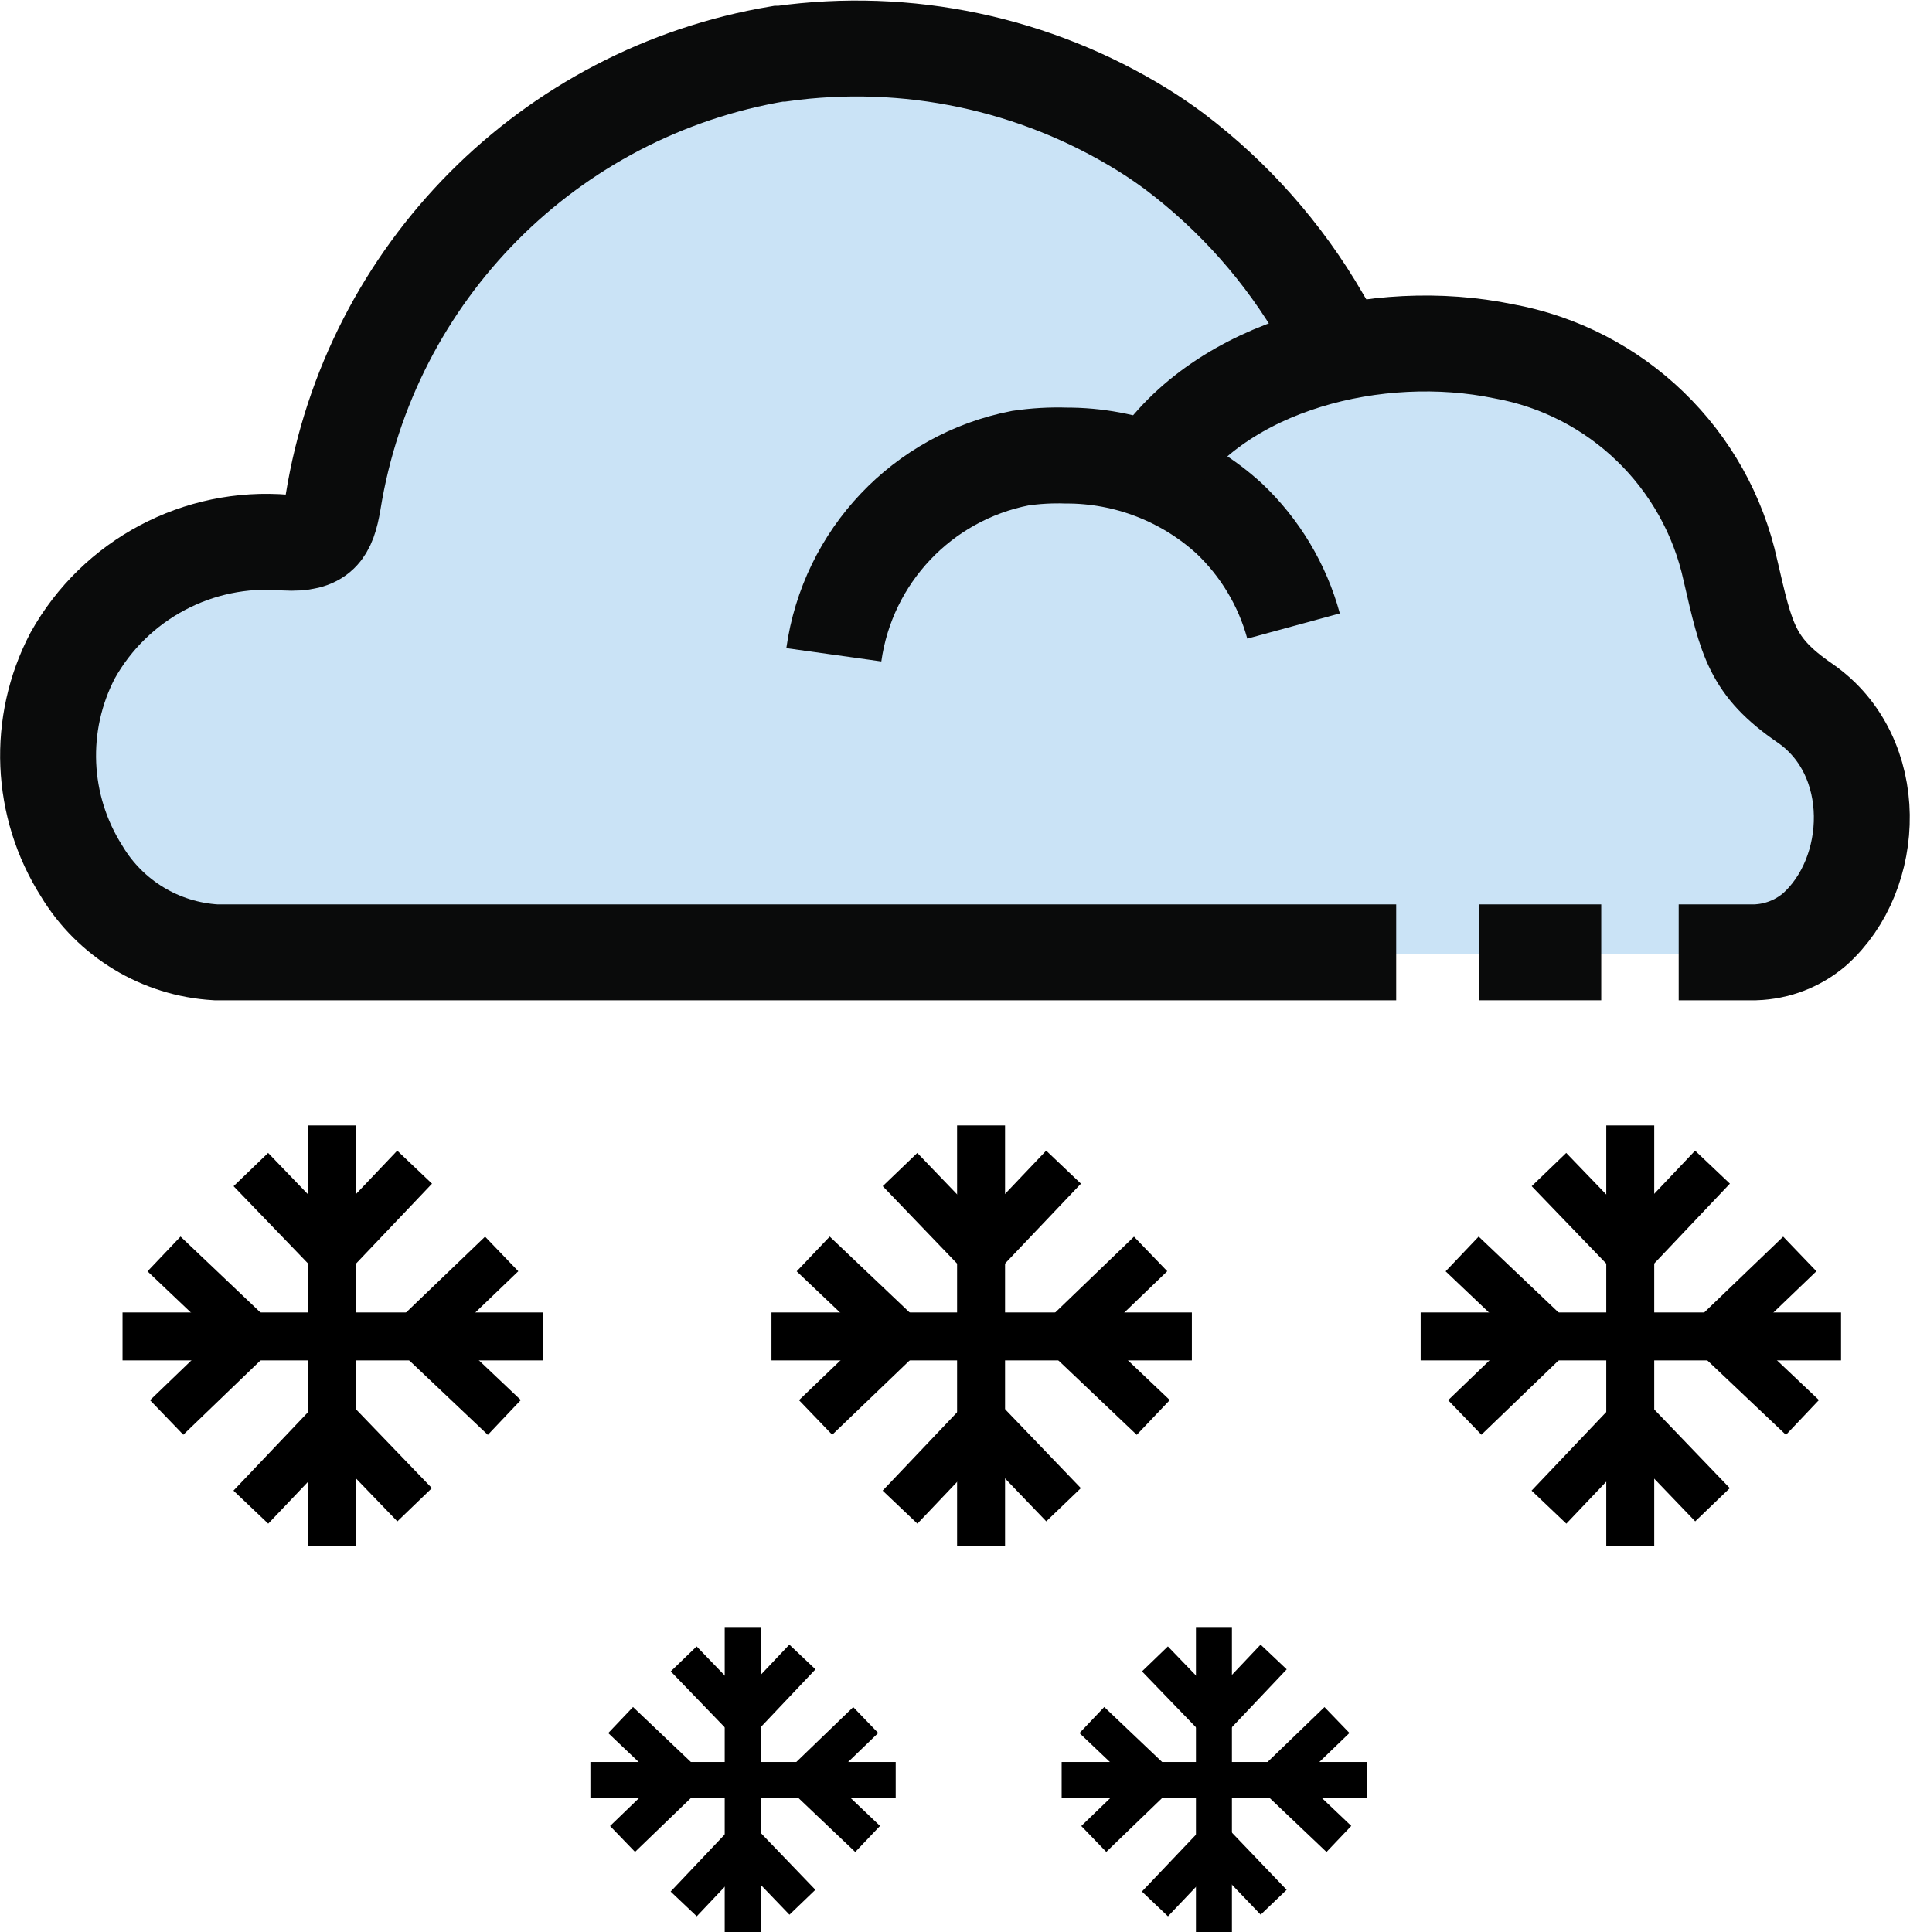
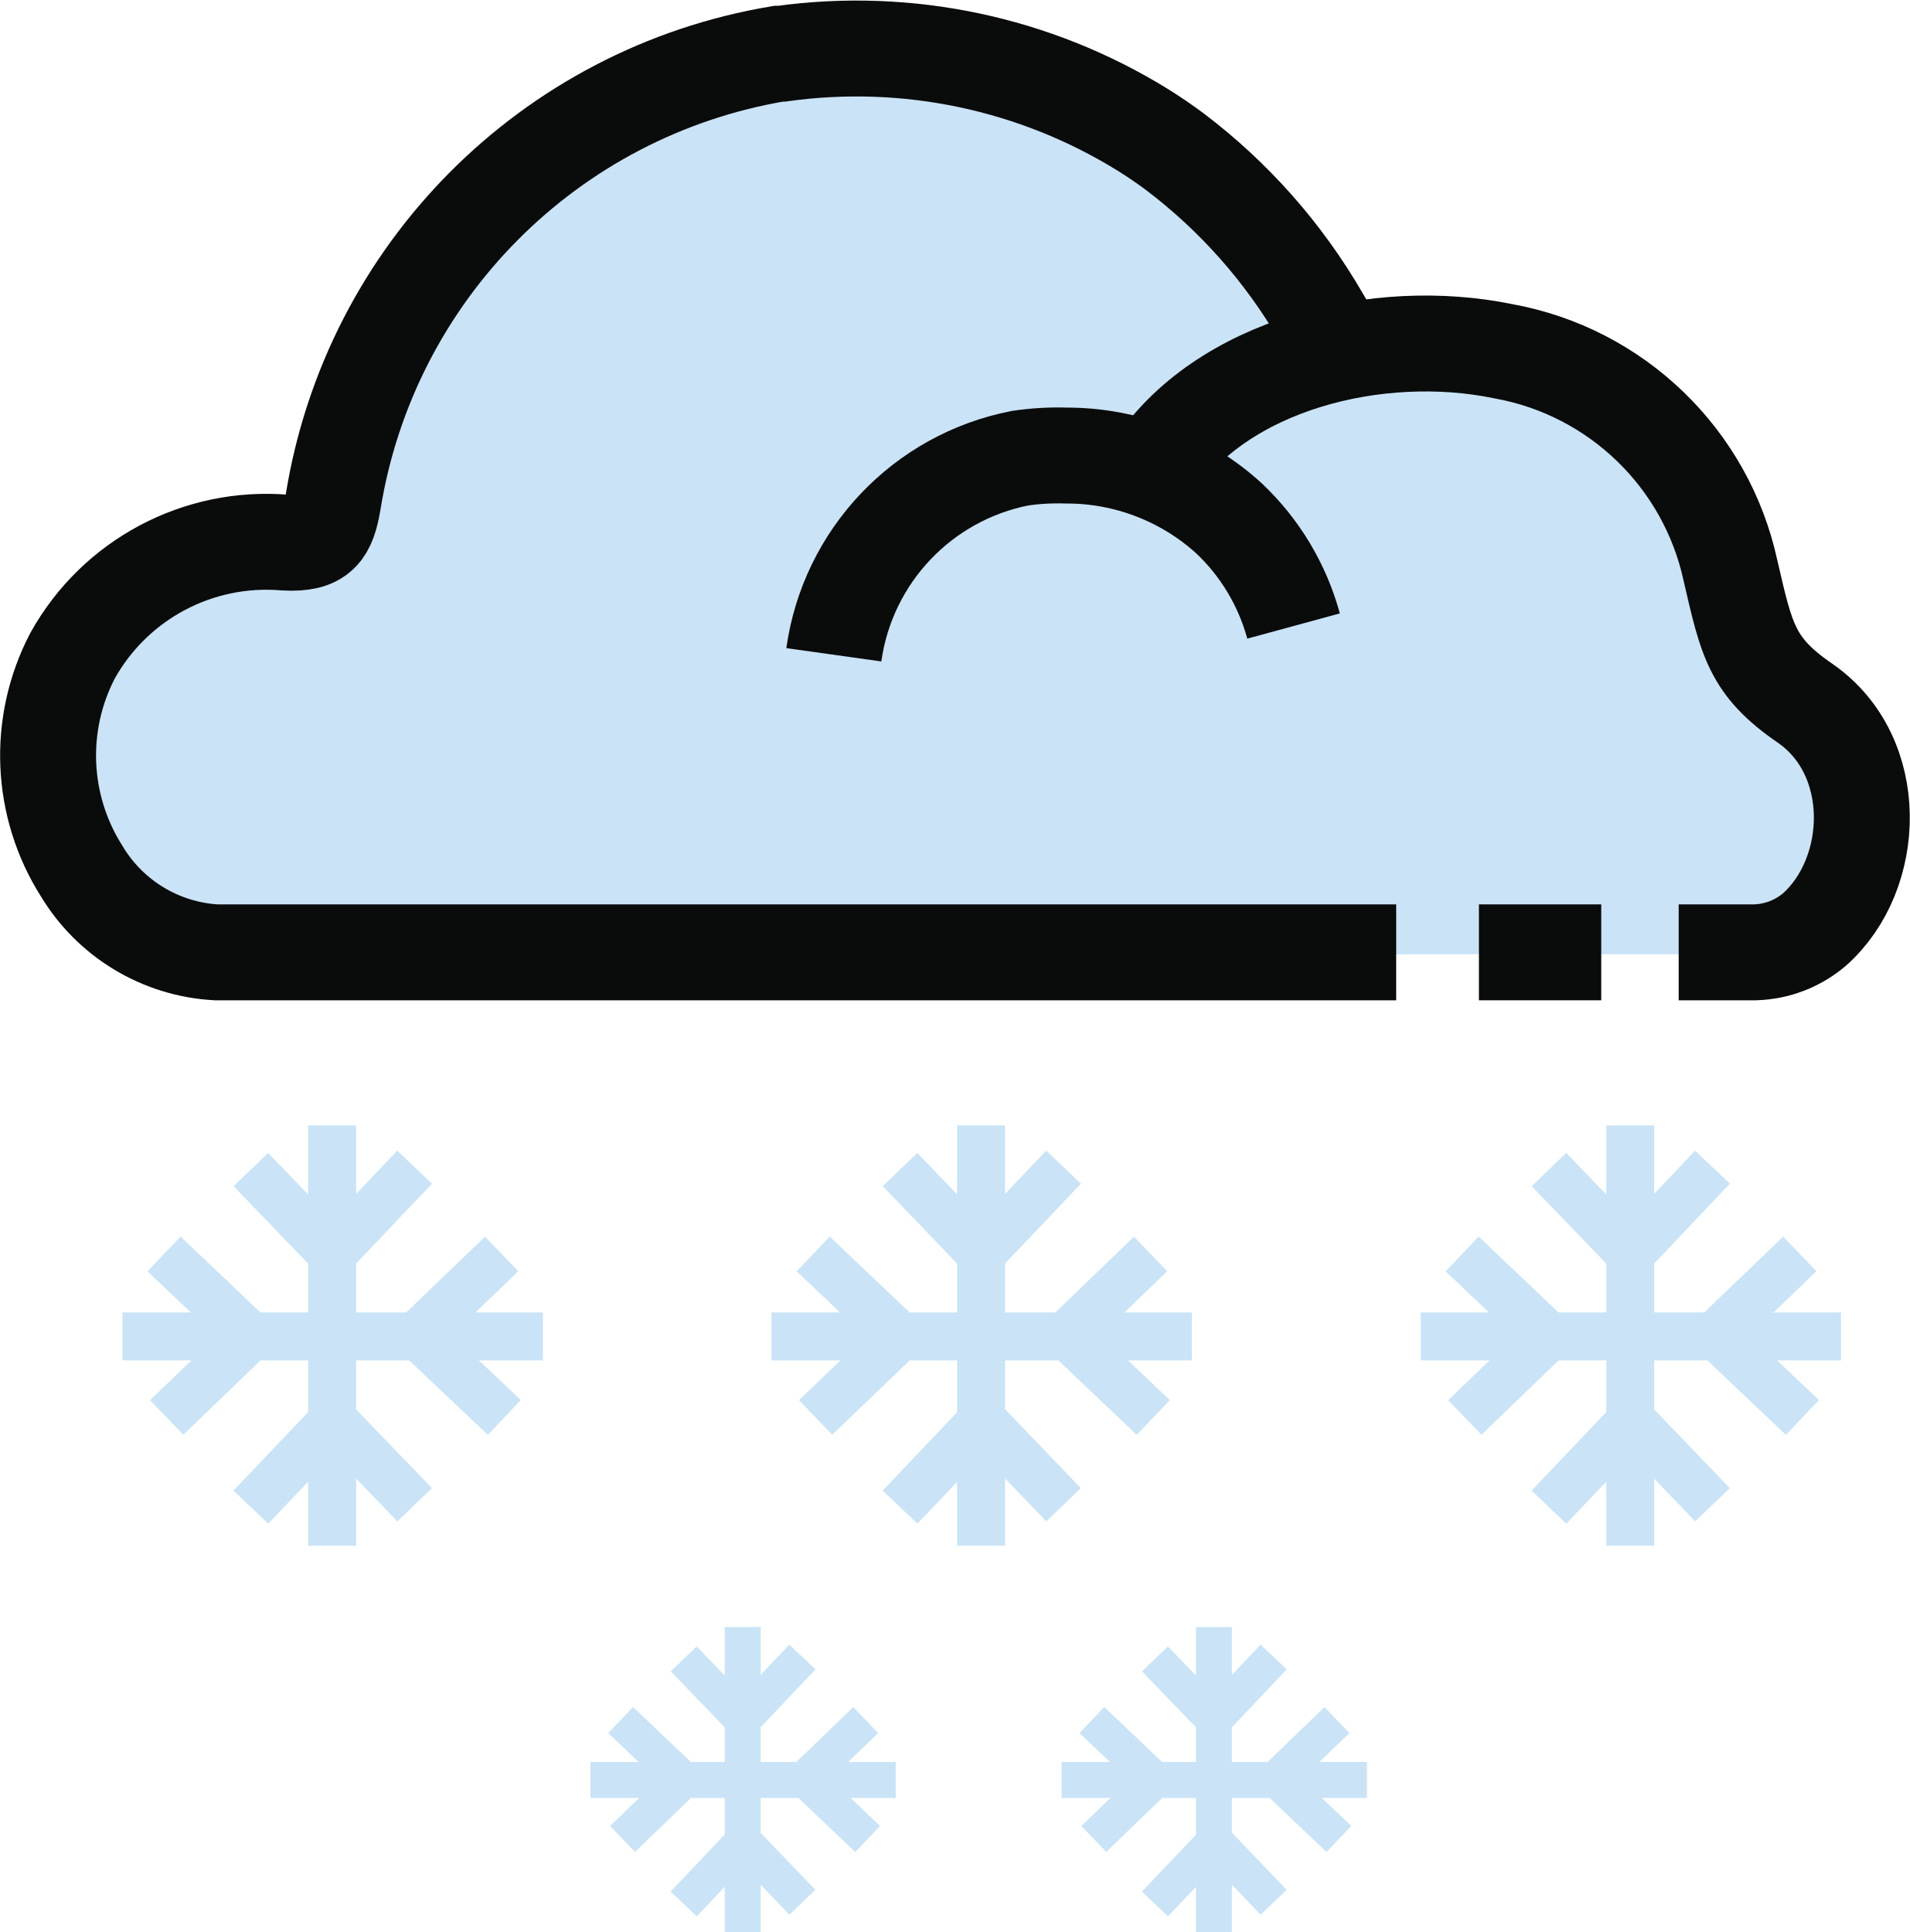
<svg xmlns="http://www.w3.org/2000/svg" viewBox="0 0 79.62 80.58">
  <defs>
-     <style>.cls-1{fill:#cae3f6;}.cls-2,.cls-3,.cls-4{fill:none;stroke-miterlimit:10;}.cls-2,.cls-3{stroke:#000;}.cls-2{stroke-width:1.5px;}.cls-3{stroke-width:2px;}.cls-4{stroke:#0a0b0b;stroke-width:4px;}</style>
+     <style>.cls-1{fill:#cae3f6;}.cls-2,.cls-3,.cls-4{fill:none;stroke-miterlimit:10;}.cls-2,.cls-3{stroke:#cae3f6;}.cls-2{stroke-width:1.5px;}.cls-3{stroke-width:2px;}.cls-4{stroke:#0a0b0b;stroke-width:4px;}</style>
  </defs>
  <g id="Layer_2" data-name="Layer 2">
    <g id="Layer_1-2" data-name="Layer 1">
      <path class="cls-1" d="M58.62,39.79H9.71a6.89,6.89,0,0,1-5.55-3.41,9,9,0,0,1,8.42-13.85c1.47.08,1.78-.47,2-1.71A22.62,22.62,0,0,1,33,2l.11,0a22.28,22.28,0,0,1,15,3.22,15.43,15.43,0,0,1,1.31.91,23.1,23.1,0,0,1,6.07,7l.71,1.21" />
      <path class="cls-1" d="M35.31,27.27A9.77,9.77,0,0,1,43,19a10.75,10.75,0,0,1,1.91-.14,9.86,9.86,0,0,1,6.75,2.65A9.55,9.55,0,0,1,54.36,26" />
      <path class="cls-1" d="M48.52,19.47c2.83-4.43,9.34-6.06,14.54-5a11.88,11.88,0,0,1,9.41,9.23c.67,2.91.88,4,3.09,5.58,3.16,2.22,2.94,7.18.38,9.52a3.92,3.92,0,0,1-2.44,1H56.58" />
      <line class="cls-1" x1="62.05" y1="39.79" x2="67.11" y2="39.79" />
      <polyline class="cls-2" points="48.16 79.41 50.66 76.78 53.11 79.34" />
      <polyline class="cls-2" points="53.11 69.11 50.62 71.74 48.16 69.19" />
      <line class="cls-2" x1="50.62" y1="67.86" x2="50.62" y2="80.58" />
      <polyline class="cls-2" points="55.83 76.7 53.2 74.2 55.75 71.74" />
      <polyline class="cls-2" points="45.53 71.74 48.16 74.24 45.61 76.7" />
      <line class="cls-2" x1="44.27" y1="74.24" x2="57" y2="74.24" />
      <polyline class="cls-2" points="28.51 79.41 31 76.78 33.46 79.34" />
      <polyline class="cls-2" points="33.46 69.11 30.97 71.74 28.51 69.19" />
      <line class="cls-2" x1="30.97" y1="67.86" x2="30.97" y2="80.58" />
      <polyline class="cls-2" points="36.18 76.7 33.55 74.2 36.1 71.74" />
      <polyline class="cls-2" points="25.88 71.74 28.51 74.24 25.96 76.7" />
      <line class="cls-2" x1="24.62" y1="74.24" x2="37.35" y2="74.24" />
      <polyline class="cls-3" points="64.59 62.86 68.03 59.24 71.41 62.76" />
      <polyline class="cls-3" points="71.41 48.68 67.98 52.3 64.59 48.78" />
      <line class="cls-3" x1="67.98" y1="46.94" x2="67.98" y2="64.47" />
      <polyline class="cls-3" points="75.16 59.12 71.53 55.68 75.05 52.3" />
      <polyline class="cls-3" points="60.97 52.3 64.59 55.74 61.08 59.12" />
      <line class="cls-3" x1="59.24" y1="55.74" x2="76.77" y2="55.74" />
      <polyline class="cls-3" points="37.53 62.86 40.97 59.24 44.35 62.76" />
      <polyline class="cls-3" points="44.35 48.68 40.91 52.3 37.53 48.78" />
      <line class="cls-3" x1="40.91" y1="46.94" x2="40.91" y2="64.47" />
      <polyline class="cls-3" points="48.09 59.12 44.47 55.68 47.98 52.3" />
      <polyline class="cls-3" points="33.91 52.3 37.53 55.74 34.01 59.12" />
      <line class="cls-3" x1="32.17" y1="55.74" x2="49.7" y2="55.74" />
      <polyline class="cls-3" points="10.46 62.86 13.9 59.24 17.29 62.76" />
      <polyline class="cls-3" points="17.29 48.68 13.85 52.3 10.46 48.78" />
      <line class="cls-3" x1="13.85" y1="46.94" x2="13.85" y2="64.47" />
      <polyline class="cls-3" points="21.03 59.12 17.4 55.68 20.92 52.3" />
      <polyline class="cls-3" points="6.84 52.3 10.46 55.74 6.95 59.12" />
      <line class="cls-3" x1="5.11" y1="55.74" x2="22.64" y2="55.74" />
      <path class="cls-4" d="M58.22,39.72H9a7,7,0,0,1-5.59-3.38,9,9,0,0,1-.38-9,9.25,9.25,0,0,1,8.86-4.71c1.48.08,1.79-.46,2-1.69A22.6,22.6,0,0,1,32.47,2.24h.12A22.69,22.69,0,0,1,47.66,5.42q.66.41,1.32.9a23.26,23.26,0,0,1,6.11,6.91l.71,1.2" />
      <path class="cls-4" d="M34.77,27.31a9.73,9.73,0,0,1,7.77-8.2A10.79,10.79,0,0,1,44.46,19a10.05,10.05,0,0,1,6.79,2.62,9.68,9.68,0,0,1,2.69,4.49" />
      <path class="cls-4" d="M48.06,19.57c2.85-4.38,9.4-6,14.63-4.92a11.85,11.85,0,0,1,9.47,9.15c.67,2.89.88,4,3.11,5.53,3.18,2.2,3,7.12.39,9.44a4,4,0,0,1-2.47.95H70" />
      <line class="cls-4" x1="61.67" y1="39.72" x2="66.77" y2="39.72" />
    </g>
  </g>
</svg>
